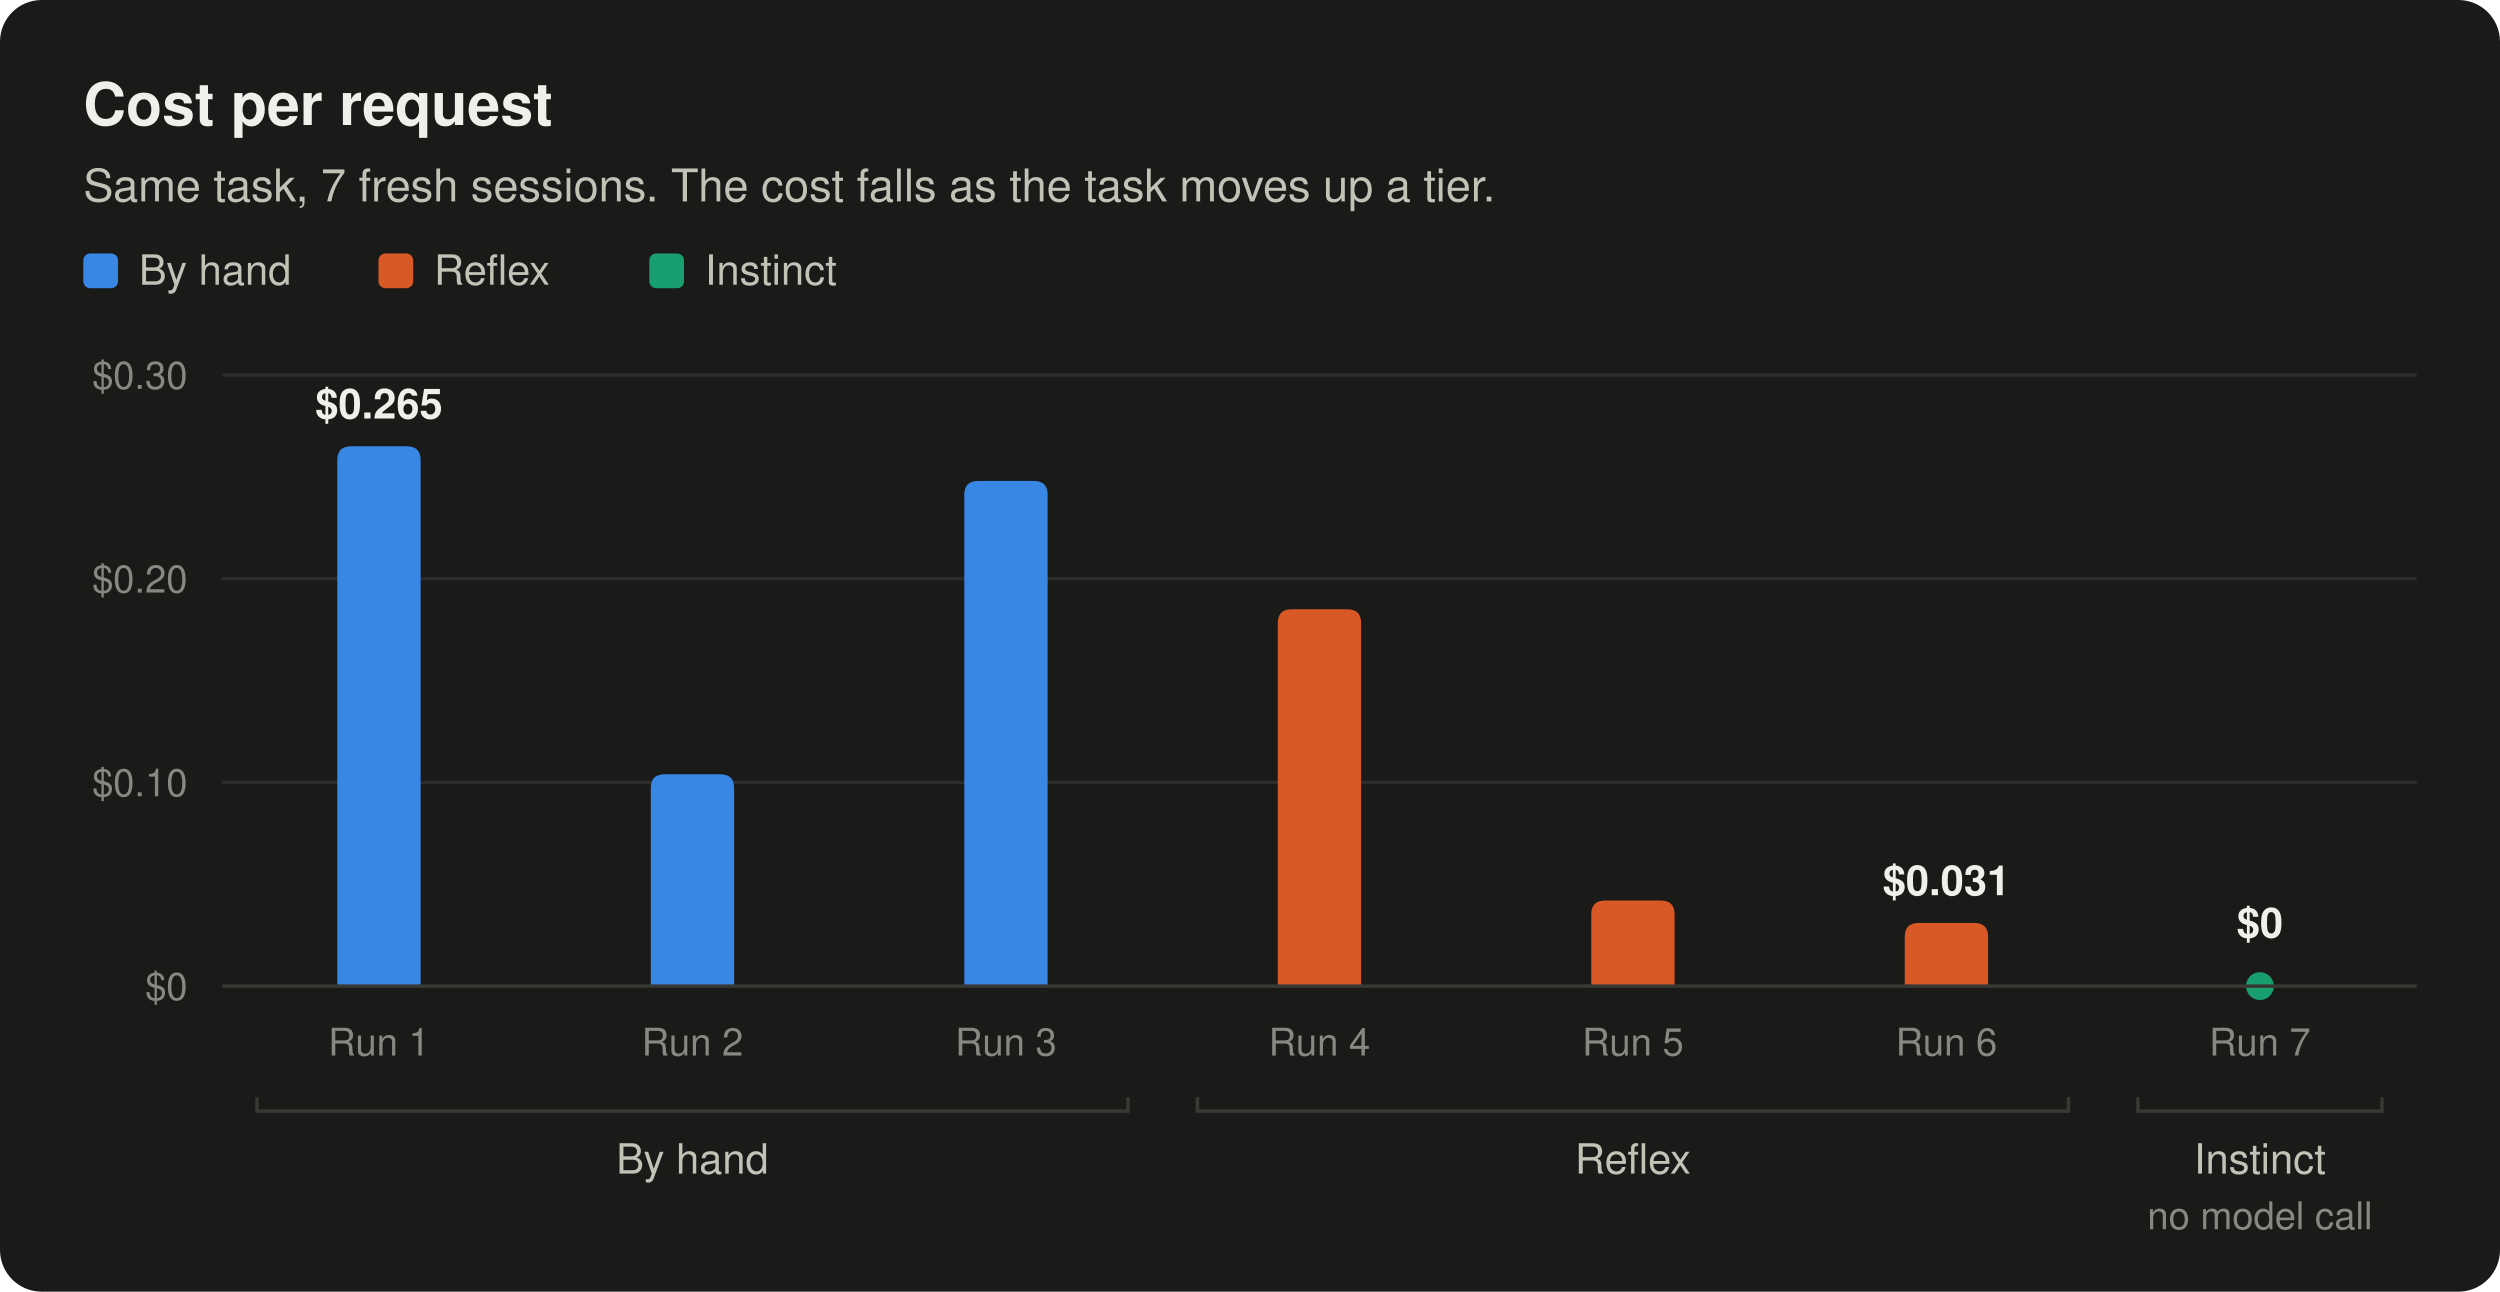
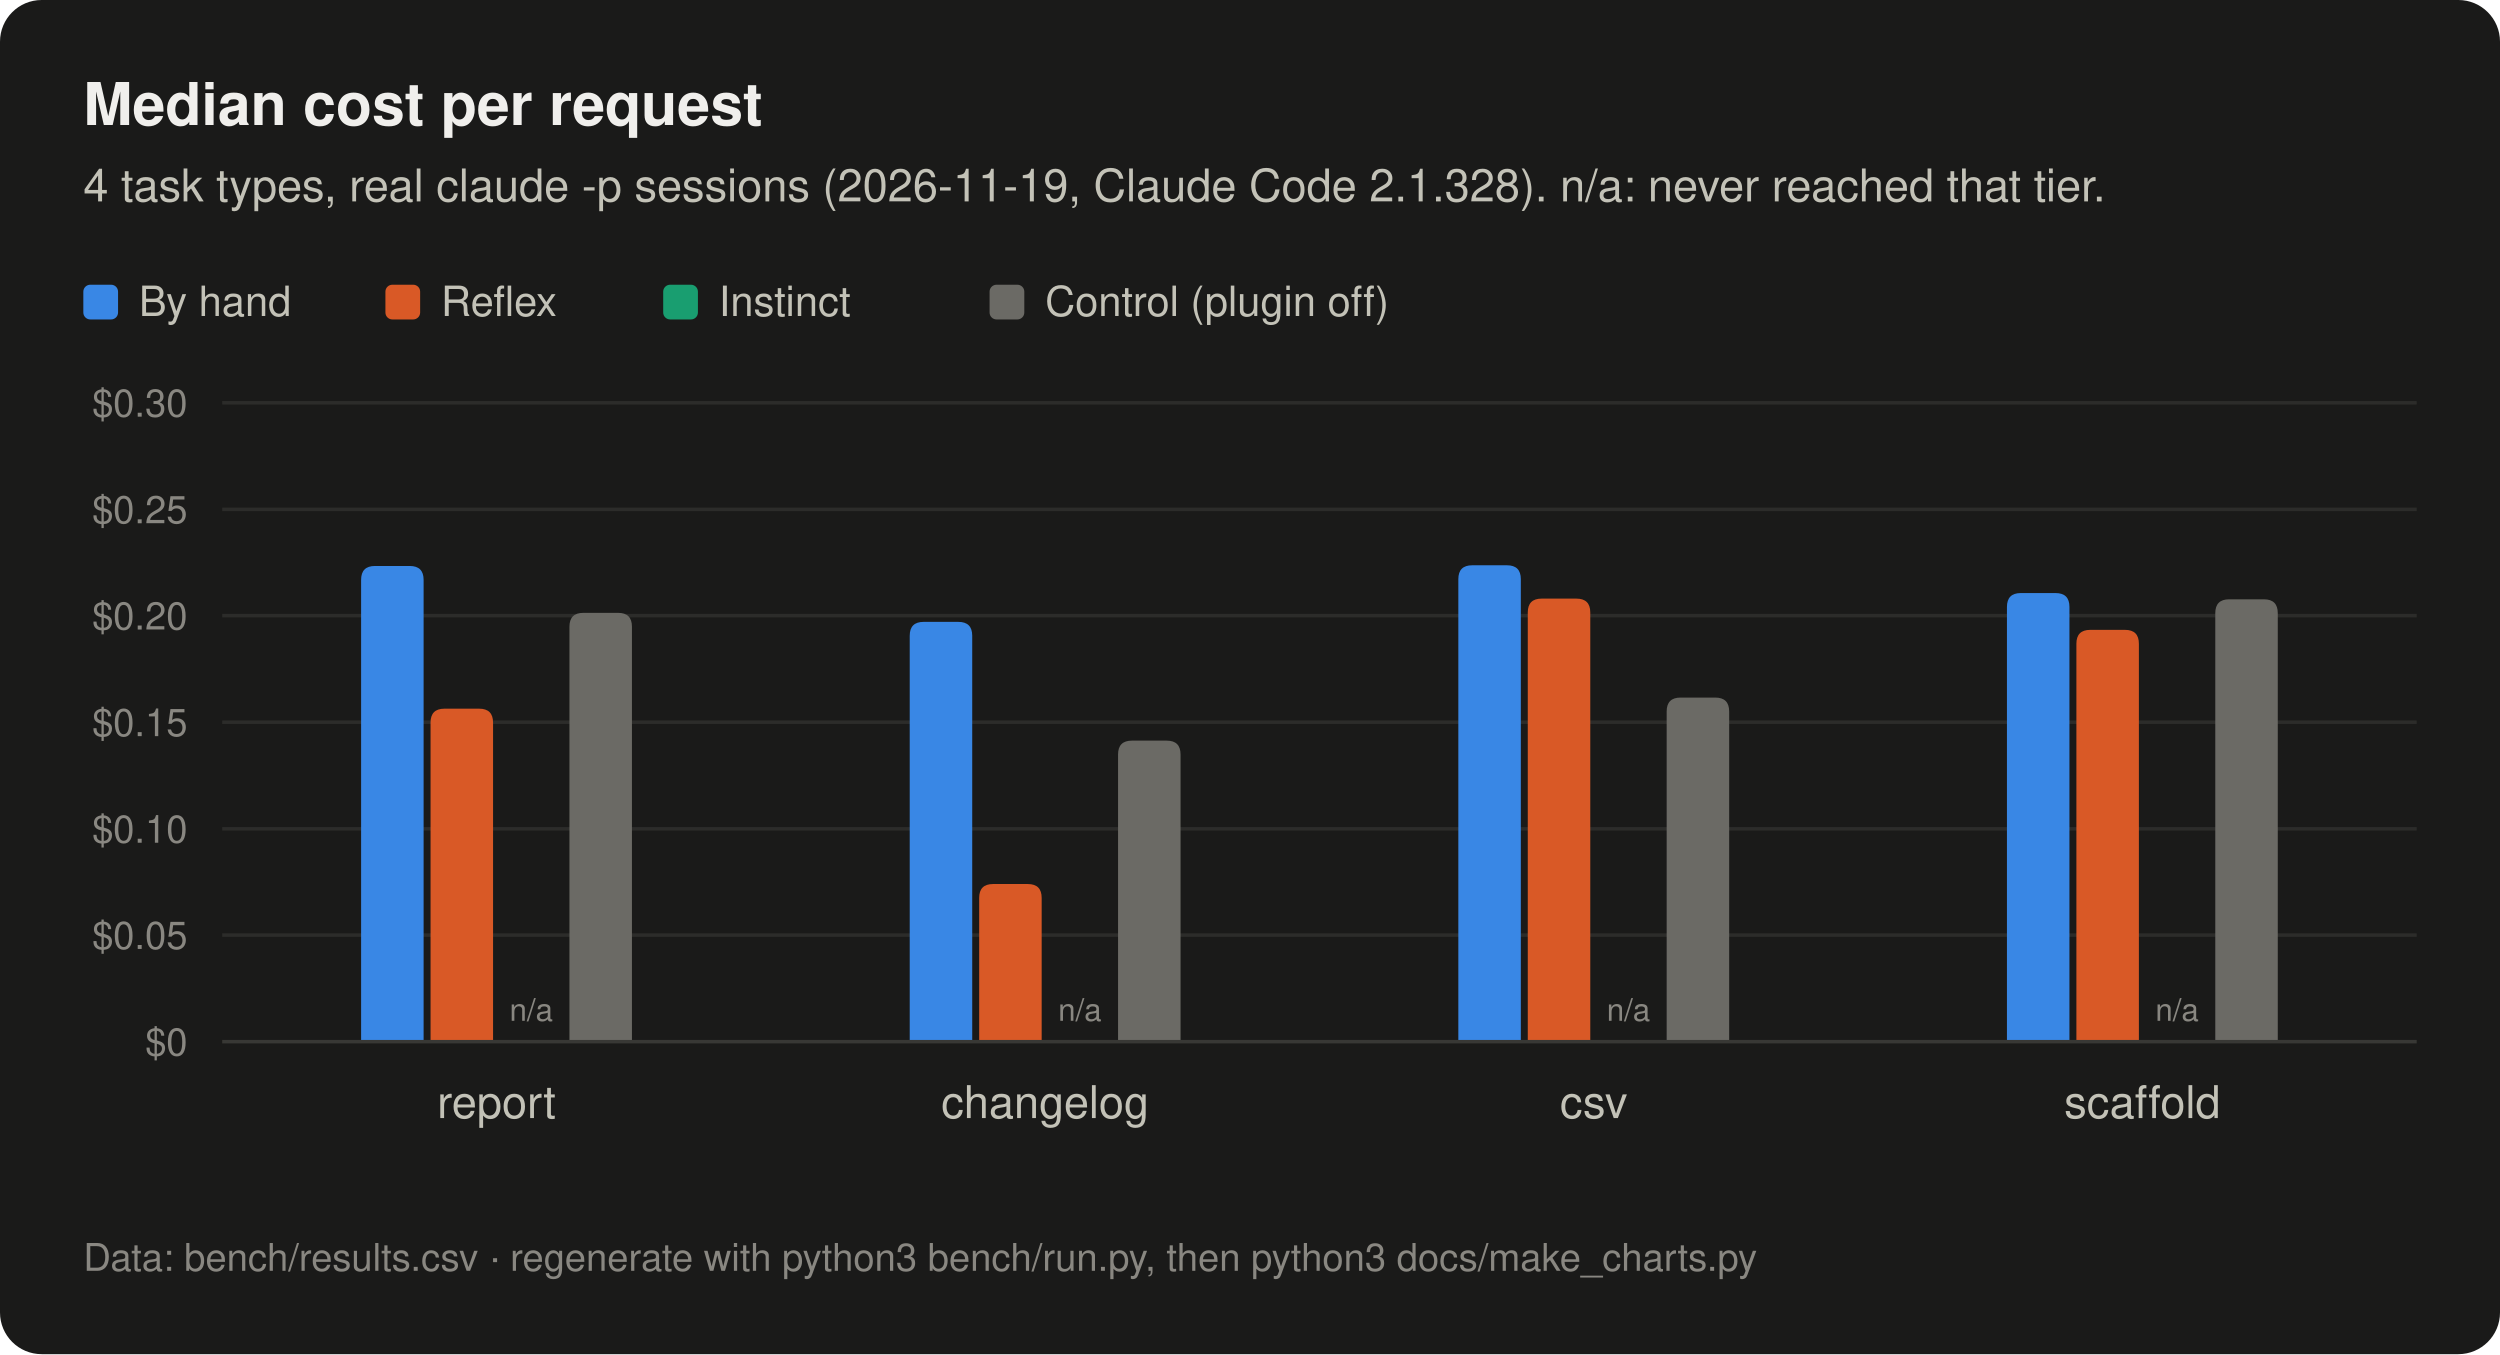
- <svg xmlns="http://www.w3.org/2000/svg" width="720" height="372" viewBox="0 0 720 372" role="img" aria-labelledby="t d" font-family="system-ui, -apple-system, &quot;Segoe UI&quot;, Helvetica, Arial, sans-serif">
-   <rect width="720" height="372" rx="12" fill="#1a1a19" />
-   <text x="24" y="36" font-size="17" font-weight="600" fill="#f0efec">Cost per request</text>
-   <text x="24" y="58" font-size="13" fill="#c3c2b7">Same task, 7 fresh sessions. The cost falls as the task moves up a tier.</text>
-   <rect x="24" y="73" width="10" height="10" rx="2" fill="#3987e5" />
-   <text x="40" y="82" font-size="12" fill="#c3c2b7">By hand</text>
-   <rect x="109" y="73" width="10" height="10" rx="2" fill="#d95926" />
-   <text x="125" y="82" font-size="12" fill="#c3c2b7">Reflex</text>
-   <rect x="187" y="73" width="10" height="10" rx="2" fill="#199e70" />
-   <text x="203" y="82" font-size="12" fill="#c3c2b7">Instinct</text>
-   <text x="54" y="288.0" font-size="11" text-anchor="end" fill="#898781">$0</text>
-   <line x1="64" x2="696" y1="225.333" y2="225.333" stroke="#2c2c2a" stroke-width="1" />
-   <text x="54" y="229.333" font-size="11" text-anchor="end" fill="#898781">$0.10</text>
-   <line x1="64" x2="696" y1="166.667" y2="166.667" stroke="#2c2c2a" stroke-width="1" />
-   <text x="54" y="170.667" font-size="11" text-anchor="end" fill="#898781">$0.20</text>
-   <line x1="64" x2="696" y1="108.0" y2="108.0" stroke="#2c2c2a" stroke-width="1" />
-   <text x="54" y="112.0" font-size="11" text-anchor="end" fill="#898781">$0.30</text>
-   <path d="M97.143,284 V132.533 Q97.143,128.533 101.143,128.533 H117.143 Q121.143,128.533 121.143,132.533 V284 Z" fill="#3987e5" />
-   <text x="109.143" y="304" font-size="11" text-anchor="middle" fill="#898781">Run 1</text>
-   <text x="109.143" y="120.533" font-size="12" font-weight="600" text-anchor="middle" fill="#f0efec">$0.265</text>
-   <path d="M187.429,284 V226.987 Q187.429,222.987 191.429,222.987 H207.429 Q211.429,222.987 211.429,226.987 V284 Z" fill="#3987e5" />
-   <text x="199.429" y="304" font-size="11" text-anchor="middle" fill="#898781">Run 2</text>
-   <path d="M277.714,284 V142.507 Q277.714,138.507 281.714,138.507 H297.714 Q301.714,138.507 301.714,142.507 V284 Z" fill="#3987e5" />
-   <text x="289.714" y="304" font-size="11" text-anchor="middle" fill="#898781">Run 3</text>
-   <path d="M368,284 V179.467 Q368,175.467 372,175.467 H388 Q392,175.467 392,179.467 V284 Z" fill="#d95926" />
-   <text x="380" y="304" font-size="11" text-anchor="middle" fill="#898781">Run 4</text>
-   <path d="M458.286,284 V263.36 Q458.286,259.36 462.286,259.36 H478.286 Q482.286,259.36 482.286,263.36 V284 Z" fill="#d95926" />
-   <text x="470.286" y="304" font-size="11" text-anchor="middle" fill="#898781">Run 5</text>
-   <path d="M548.571,284 V269.813 Q548.571,265.813 552.571,265.813 H568.571 Q572.571,265.813 572.571,269.813 V284 Z" fill="#d95926" />
-   <text x="560.571" y="304" font-size="11" text-anchor="middle" fill="#898781">Run 6</text>
-   <text x="560.571" y="257.813" font-size="12" font-weight="600" text-anchor="middle" fill="#f0efec">$0.031</text>
-   <circle cx="650.857" cy="284" r="5" fill="#199e70" stroke="#1a1a19" stroke-width="2" />
-   <text x="650.857" y="304" font-size="11" text-anchor="middle" fill="#898781">Run 7</text>
-   <text x="650.857" y="270" font-size="12" font-weight="600" text-anchor="middle" fill="#f0efec">$0</text>
-   <line x1="64" x2="696" y1="284" y2="284" stroke="#383835" stroke-width="1" />
-   <path d="M74.0,316 V320 H324.857 V316" fill="none" stroke="#383835" stroke-width="1" />
-   <text x="199.429" y="338" font-size="12" text-anchor="middle" fill="#c3c2b7">By hand</text>
-   <path d="M344.857,316 V320 H595.714 V316" fill="none" stroke="#383835" stroke-width="1" />
-   <text x="470.286" y="338" font-size="12" text-anchor="middle" fill="#c3c2b7">Reflex</text>
-   <path d="M615.714,316 V320 H686.0 V316" fill="none" stroke="#383835" stroke-width="1" />
-   <text x="650.857" y="338" font-size="12" text-anchor="middle" fill="#c3c2b7">Instinct</text>
-   <text x="650.857" y="354" font-size="11" text-anchor="middle" fill="#898781">no model call</text>
+ <svg xmlns="http://www.w3.org/2000/svg" width="720" height="390" viewBox="0 0 720 390" role="img" aria-labelledby="t d" font-family="system-ui, -apple-system, &quot;Segoe UI&quot;, Helvetica, Arial, sans-serif">
+   <rect width="720" height="390" rx="12" fill="#1a1a19" />
+   <text x="24" y="36" font-size="17" font-weight="600" fill="#f0efec">Median cost per request</text>
+   <text x="24" y="58" font-size="13" fill="#c3c2b7">4 task types, real claude -p sessions (2026-11-19, Claude Code 2.1.328). n/a: never reached that tier.</text>
+   <rect x="24" y="82" width="10" height="10" rx="2" fill="#3987e5" />
+   <text x="40" y="91" font-size="12" fill="#c3c2b7">By hand</text>
+   <rect x="111" y="82" width="10" height="10" rx="2" fill="#d95926" />
+   <text x="127" y="91" font-size="12" fill="#c3c2b7">Reflex</text>
+   <rect x="191" y="82" width="10" height="10" rx="2" fill="#199e70" />
+   <text x="207" y="91" font-size="12" fill="#c3c2b7">Instinct</text>
+   <rect x="285" y="82" width="10" height="10" rx="2" fill="#6b6a65" />
+   <text x="301" y="91" font-size="12" fill="#c3c2b7">Control (plugin off)</text>
+   <text x="54" y="304.0" font-size="11" text-anchor="end" fill="#898781">$0</text>
+   <line x1="64" x2="696" y1="269.3" y2="269.3" stroke="#2c2c2a" stroke-width="1" />
+   <text x="54" y="273.3" font-size="11" text-anchor="end" fill="#898781">$0.05</text>
+   <line x1="64" x2="696" y1="238.7" y2="238.7" stroke="#2c2c2a" stroke-width="1" />
+   <text x="54" y="242.7" font-size="11" text-anchor="end" fill="#898781">$0.10</text>
+   <line x1="64" x2="696" y1="208.0" y2="208.0" stroke="#2c2c2a" stroke-width="1" />
+   <text x="54" y="212.0" font-size="11" text-anchor="end" fill="#898781">$0.15</text>
+   <line x1="64" x2="696" y1="177.3" y2="177.3" stroke="#2c2c2a" stroke-width="1" />
+   <text x="54" y="181.3" font-size="11" text-anchor="end" fill="#898781">$0.20</text>
+   <line x1="64" x2="696" y1="146.7" y2="146.7" stroke="#2c2c2a" stroke-width="1" />
+   <text x="54" y="150.7" font-size="11" text-anchor="end" fill="#898781">$0.25</text>
+   <line x1="64" x2="696" y1="116.0" y2="116.0" stroke="#2c2c2a" stroke-width="1" />
+   <text x="54" y="120.0" font-size="11" text-anchor="end" fill="#898781">$0.30</text>
+   <path d="M104.0,300.0 V167.0 Q104.0,163.0 108.0,163.0 H118.0 Q122.0,163.0 122.0,167.0 V300.0 Z" fill="#3987e5" />
+   <path d="M124.0,300.0 V208.1 Q124.0,204.1 128.0,204.1 H138.0 Q142.0,204.1 142.0,208.1 V300.0 Z" fill="#d95926" />
+   <text x="153.0" y="294" font-size="9" text-anchor="middle" fill="#898781">n/a</text>
+   <path d="M164.0,300.0 V180.5 Q164.0,176.5 168.0,176.5 H178.0 Q182.0,176.5 182.0,180.5 V300.0 Z" fill="#6b6a65" />
+   <text x="143.0" y="322" font-size="13" text-anchor="middle" fill="#c3c2b7">report</text>
+   <path d="M262.0,300.0 V183.1 Q262.0,179.1 266.0,179.1 H276.0 Q280.0,179.1 280.0,183.1 V300.0 Z" fill="#3987e5" />
+   <path d="M282.0,300.0 V258.6 Q282.0,254.6 286.0,254.6 H296.0 Q300.0,254.6 300.0,258.6 V300.0 Z" fill="#d95926" />
+   <text x="311.0" y="294" font-size="9" text-anchor="middle" fill="#898781">n/a</text>
+   <path d="M322.0,300.0 V217.3 Q322.0,213.3 326.0,213.3 H336.0 Q340.0,213.3 340.0,217.3 V300.0 Z" fill="#6b6a65" />
+   <text x="301.0" y="322" font-size="13" text-anchor="middle" fill="#c3c2b7">changelog</text>
+   <path d="M420.0,300.0 V166.8 Q420.0,162.8 424.0,162.8 H434.0 Q438.0,162.8 438.0,166.8 V300.0 Z" fill="#3987e5" />
+   <path d="M440.0,300.0 V176.4 Q440.0,172.4 444.0,172.4 H454.0 Q458.0,172.4 458.0,176.4 V300.0 Z" fill="#d95926" />
+   <text x="469.0" y="294" font-size="9" text-anchor="middle" fill="#898781">n/a</text>
+   <path d="M480.0,300.0 V204.9 Q480.0,200.9 484.0,200.9 H494.0 Q498.0,200.9 498.0,204.9 V300.0 Z" fill="#6b6a65" />
+   <text x="459.0" y="322" font-size="13" text-anchor="middle" fill="#c3c2b7">csv</text>
+   <path d="M578.0,300.0 V174.8 Q578.0,170.8 582.0,170.8 H592.0 Q596.0,170.8 596.0,174.8 V300.0 Z" fill="#3987e5" />
+   <path d="M598.0,300.0 V185.4 Q598.0,181.4 602.0,181.4 H612.0 Q616.0,181.4 616.0,185.4 V300.0 Z" fill="#d95926" />
+   <text x="627.0" y="294" font-size="9" text-anchor="middle" fill="#898781">n/a</text>
+   <path d="M638.0,300.0 V176.6 Q638.0,172.6 642.0,172.6 H652.0 Q656.0,172.6 656.0,176.6 V300.0 Z" fill="#6b6a65" />
+   <text x="617.0" y="322" font-size="13" text-anchor="middle" fill="#c3c2b7">scaffold</text>
+   <line x1="64" x2="696" y1="300" y2="300" stroke="#383835" stroke-width="1" />
+   <text x="24" y="366" font-size="11" fill="#898781">Data: bench/results.csv · regenerate with python3 bench/run.py, then python3 docs/make_charts.py</text>
</svg>
